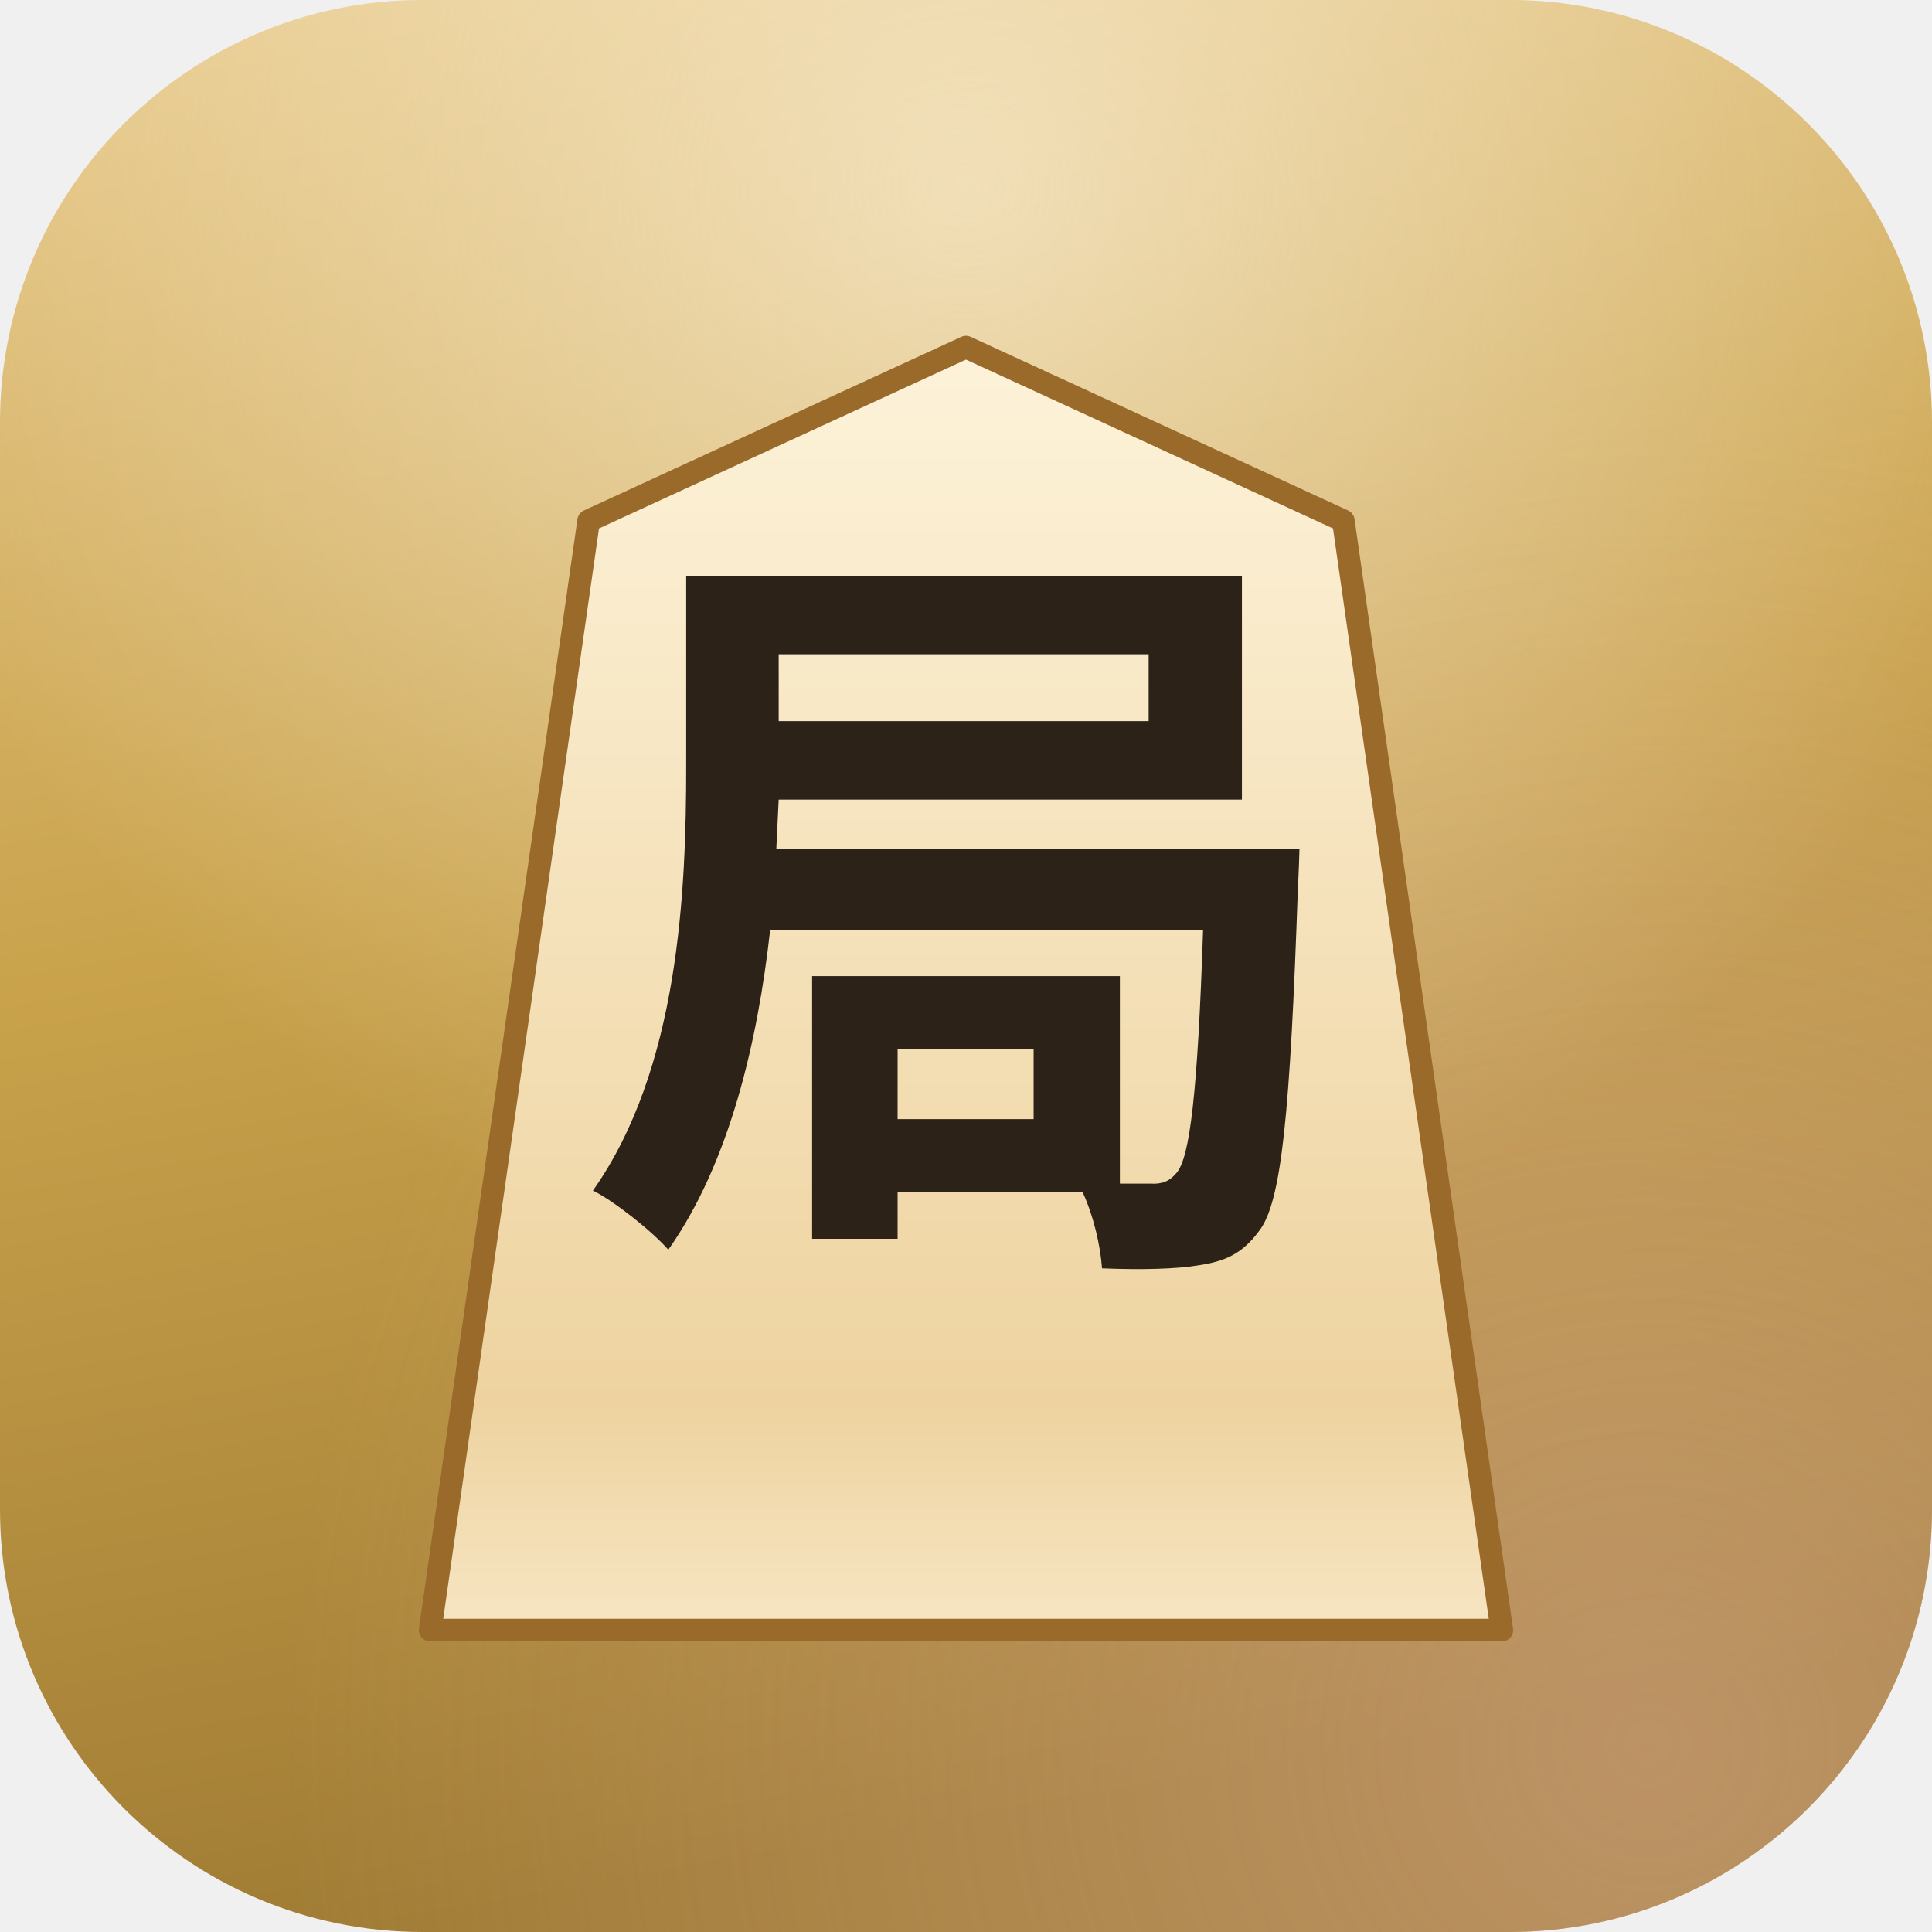
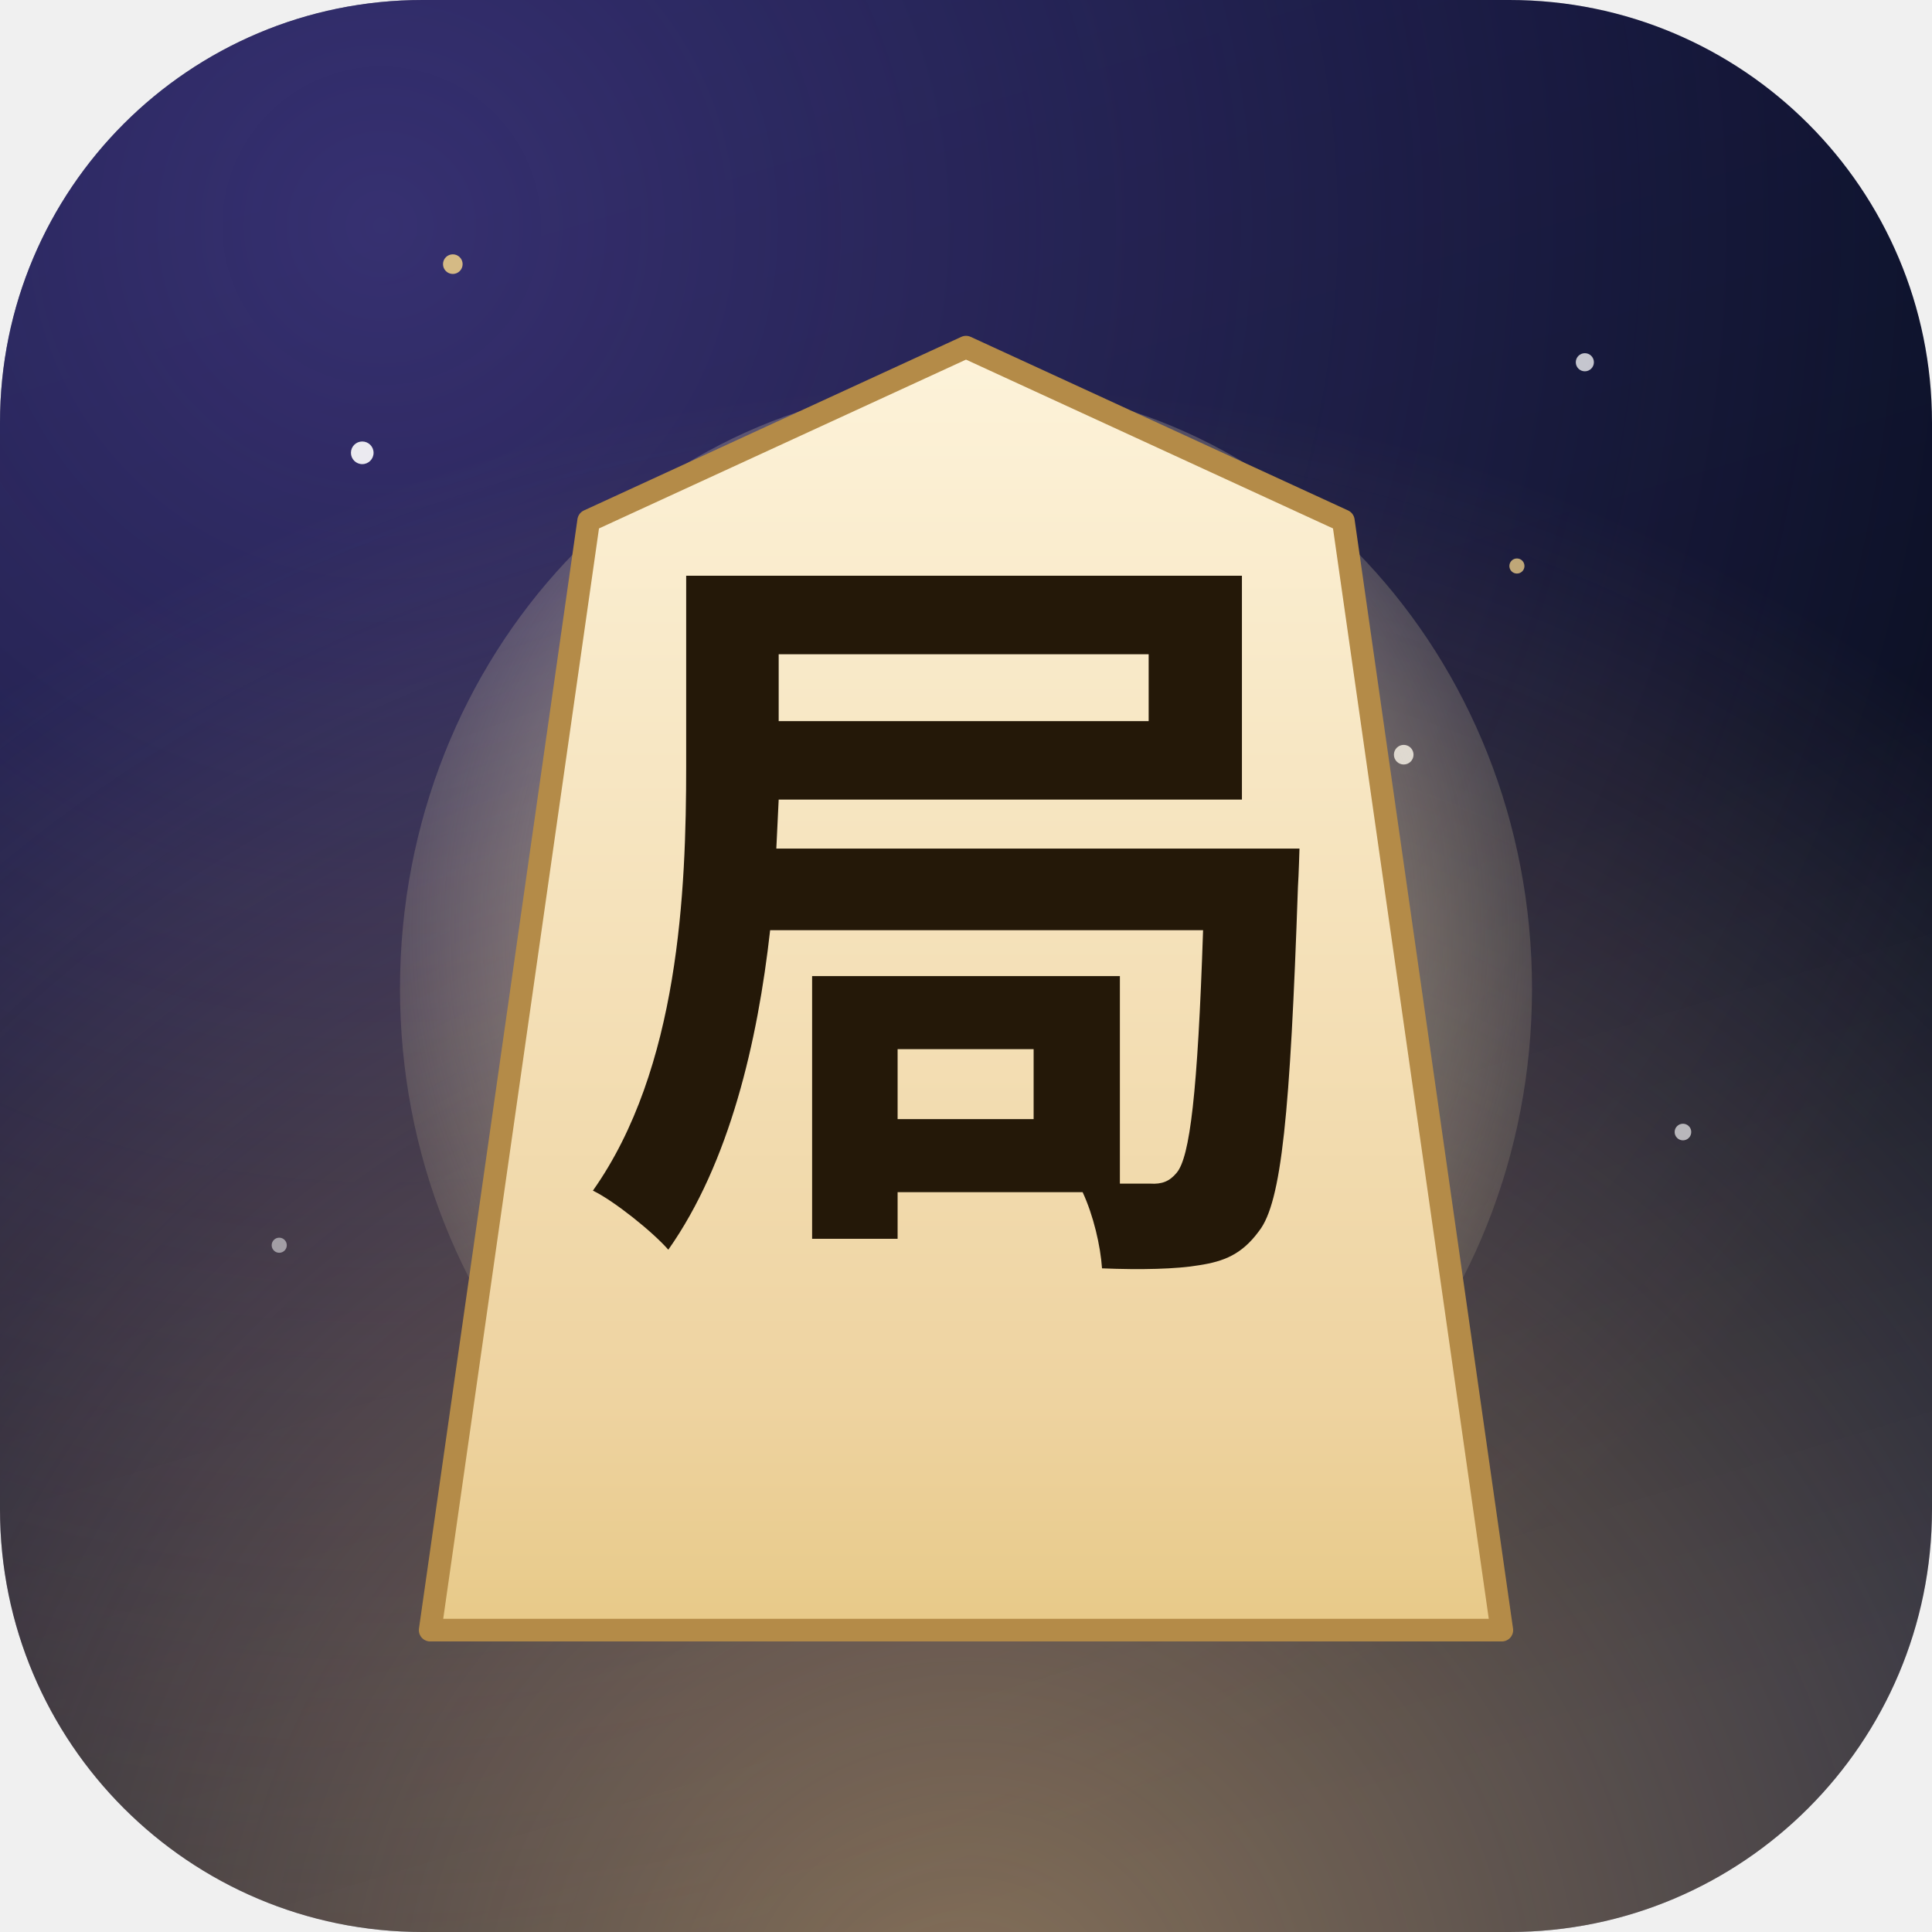
<svg xmlns="http://www.w3.org/2000/svg" viewBox="0 0 512 512" width="512" height="512">
  <defs>
-     <linearGradient id="bg" x1="0" y1="0" x2="0.18" y2="1">
-       <stop offset="0" stop-color="#e7c98a" />
-       <stop offset="0.5" stop-color="#c9a24b" />
-       <stop offset="1" stop-color="#a07c34" />
+     <linearGradient id="sky" x1="0.2" y1="0" x2="0.5" y2="1">
+       <stop offset="0" stop-color="#0b1130" />
+       <stop offset="0.55" stop-color="#0a0f20" />
+       <stop offset="1" stop-color="#141d3a" />
    </linearGradient>
-     <radialGradient id="glow" cx="0.5" cy="0.1" r="0.95">
-       <stop offset="0" stop-color="#fff7e6" stop-opacity="0.6" />
-       <stop offset="0.6" stop-color="#fff7e6" stop-opacity="0" />
+     <radialGradient id="nebula" cx="0.2" cy="0.12" r="0.9">
+       <stop offset="0" stop-color="#5a4aa8" stop-opacity="0.55" />
+       <stop offset="1" stop-color="#5a4aa8" stop-opacity="0" />
    </radialGradient>
-     <radialGradient id="rose" cx="0.85" cy="0.9" r="0.7">
-       <stop offset="0" stop-color="#e7b6b0" stop-opacity="0.4" />
-       <stop offset="1" stop-color="#e7b6b0" stop-opacity="0" />
+     <radialGradient id="dawn" cx="0.5" cy="1.05" r="0.85">
+       <stop offset="0" stop-color="#f7c478" stop-opacity="0.5" />
+       <stop offset="1" stop-color="#f7c478" stop-opacity="0" />
    </radialGradient>
    <linearGradient id="koma" x1="0" y1="0" x2="0" y2="1">
      <stop offset="0" stop-color="#fdf3da" />
      <stop offset="0.82" stop-color="#eed3a0" />
-       <stop offset="1" stop-color="#f7e6c4" />
+       <stop offset="1" stop-color="#e7c987" />
    </linearGradient>
+     <radialGradient id="komaGlow" cx="0.5" cy="0.45" r="0.62">
+       <stop offset="0" stop-color="#f7e6b8" stop-opacity="0.85" />
+       <stop offset="1" stop-color="#f7e6b8" stop-opacity="0" />
+     </radialGradient>
  </defs>
-   <rect x="0" y="0" width="512" height="512" rx="112" fill="url(#bg)" />
-   <rect x="0" y="0" width="512" height="512" rx="112" fill="url(#rose)" />
-   <rect x="0" y="0" width="512" height="512" rx="112" fill="url(#glow)" />
-   <path d="M256 92 L356 138 L398 432 L114 432 L156 138 Z" fill="url(#koma)" stroke="#9a6a2b" stroke-width="6" stroke-linejoin="round" />
-   <text x="256" y="318" text-anchor="middle" font-family="'Yu Mincho','Hiragino Mincho ProN','Noto Serif JP',serif" font-weight="700" font-size="206" fill="#2c2218">局</text>
+   <rect x="0" y="0" width="512" height="512" rx="112" fill="url(#sky)" />
+   <rect x="0" y="0" width="512" height="512" rx="112" fill="url(#nebula)" />
+   <rect x="0" y="0" width="512" height="512" rx="112" fill="url(#dawn)" />
+   <g fill="#fff">
+     <circle cx="96" cy="120" r="3" opacity="0.9" />
+     <circle cx="420" cy="96" r="2.4" opacity="0.75" />
+     <circle cx="150" cy="220" r="2" opacity="0.6" />
+     <circle cx="372" cy="200" r="2.6" opacity="0.8" />
+     <circle cx="74" cy="330" r="2" opacity="0.5" />
+     <circle cx="446" cy="300" r="2.2" opacity="0.65" />
+   </g>
+   <g fill="#e7c987">
+     <circle cx="120" cy="70" r="2.6" opacity="0.9" />
+     <circle cx="402" cy="150" r="2" opacity="0.8" />
+   </g>
+   <ellipse cx="256" cy="262" rx="150" ry="160" fill="url(#komaGlow)" />
+   <path d="M256 92 L356 138 L398 432 L114 432 L156 138 Z" fill="url(#koma)" stroke="#b48b48" stroke-width="6" stroke-linejoin="round" />
+   <text x="256" y="318" text-anchor="middle" font-family="'Yu Mincho','Hiragino Mincho ProN','Noto Serif JP',serif" font-weight="700" font-size="206" fill="#241808">局</text>
</svg>
